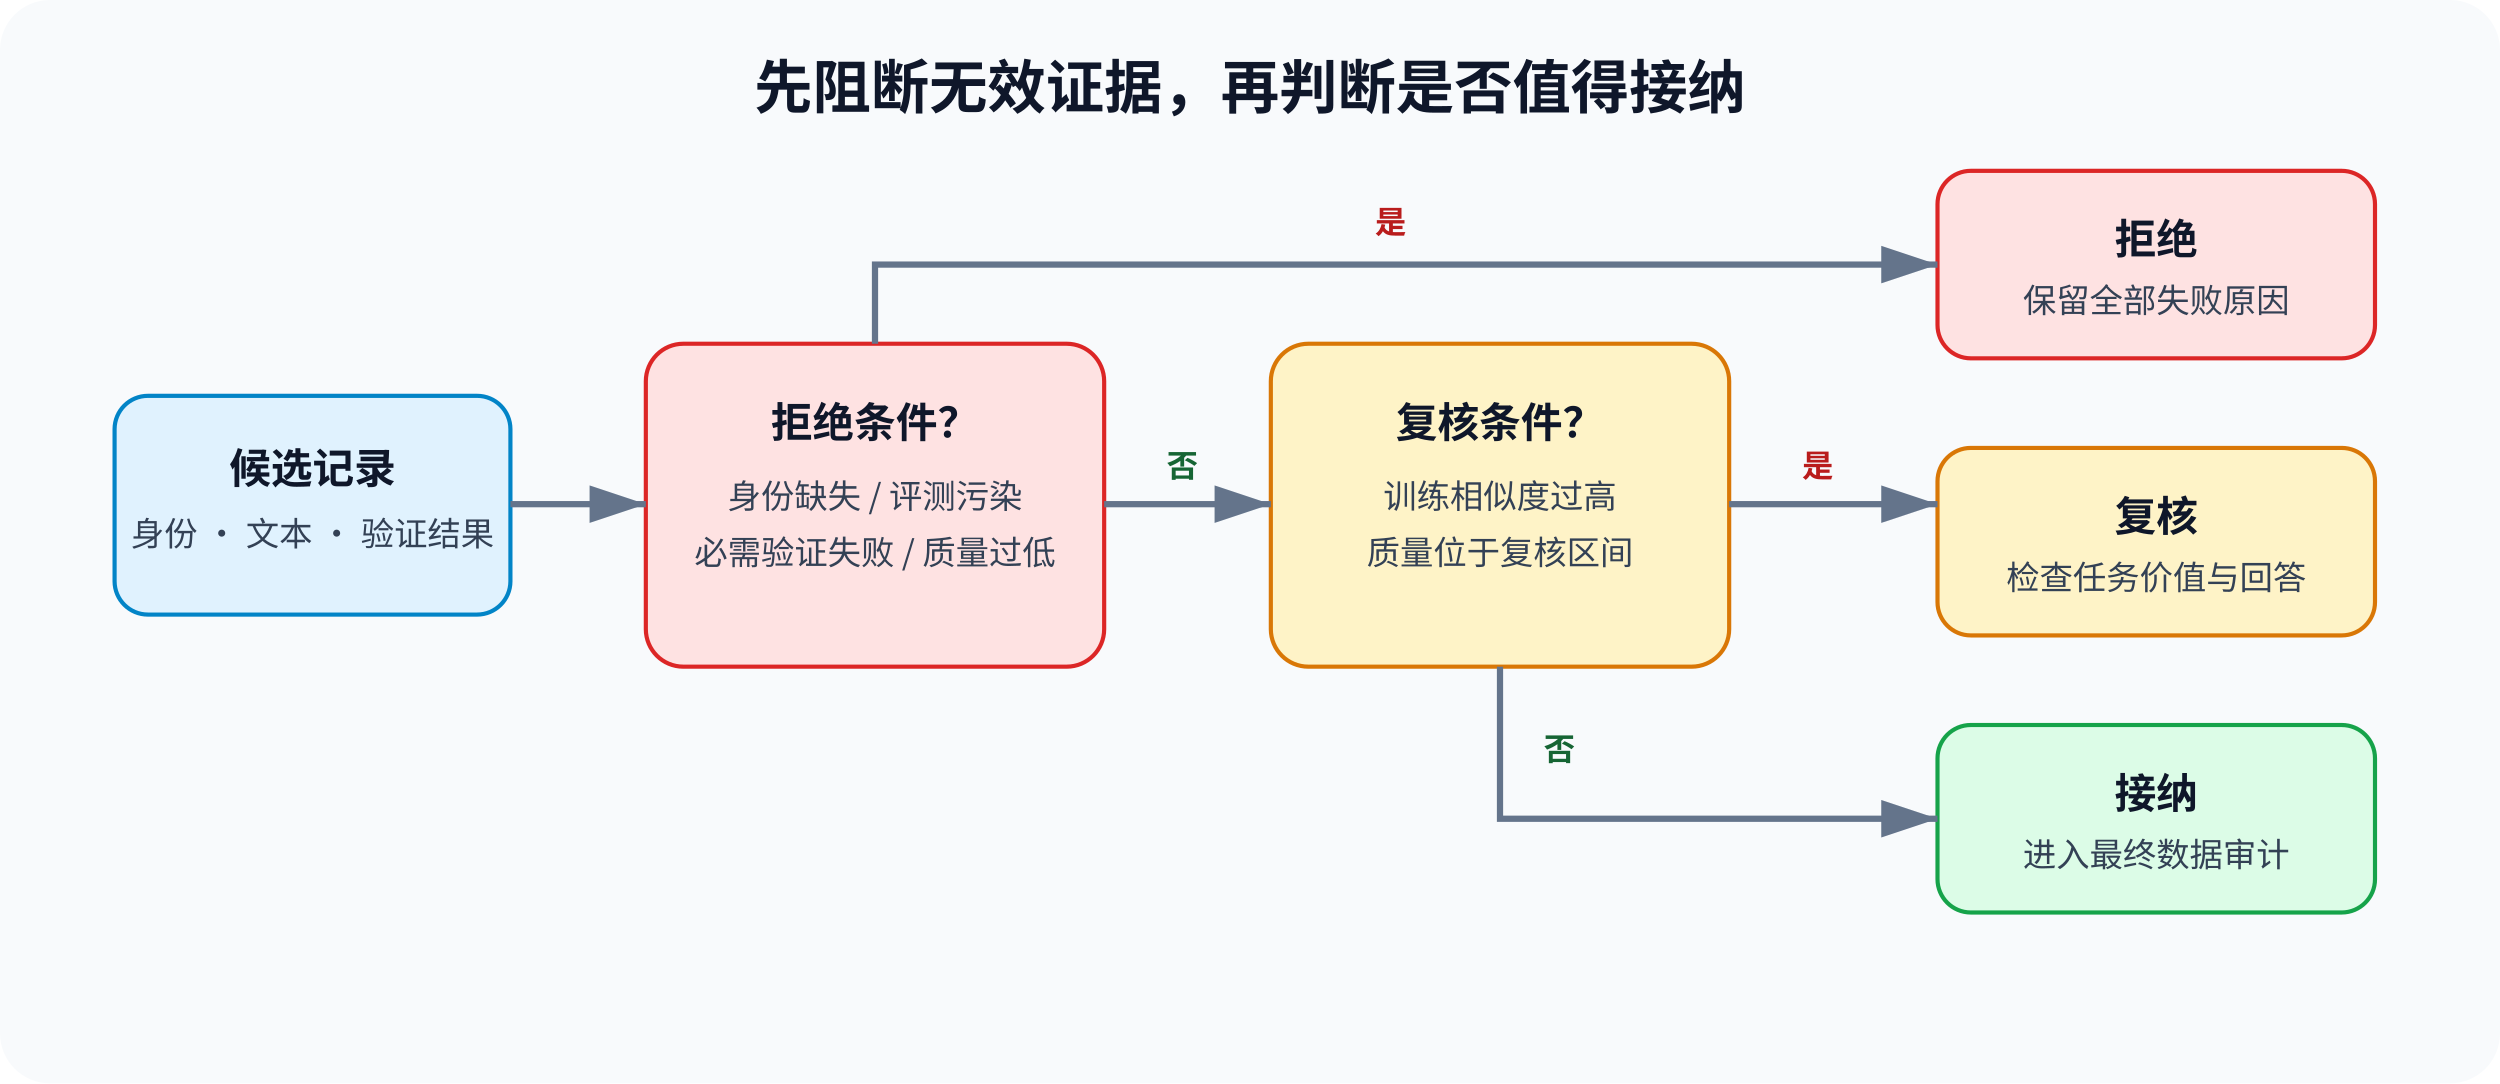
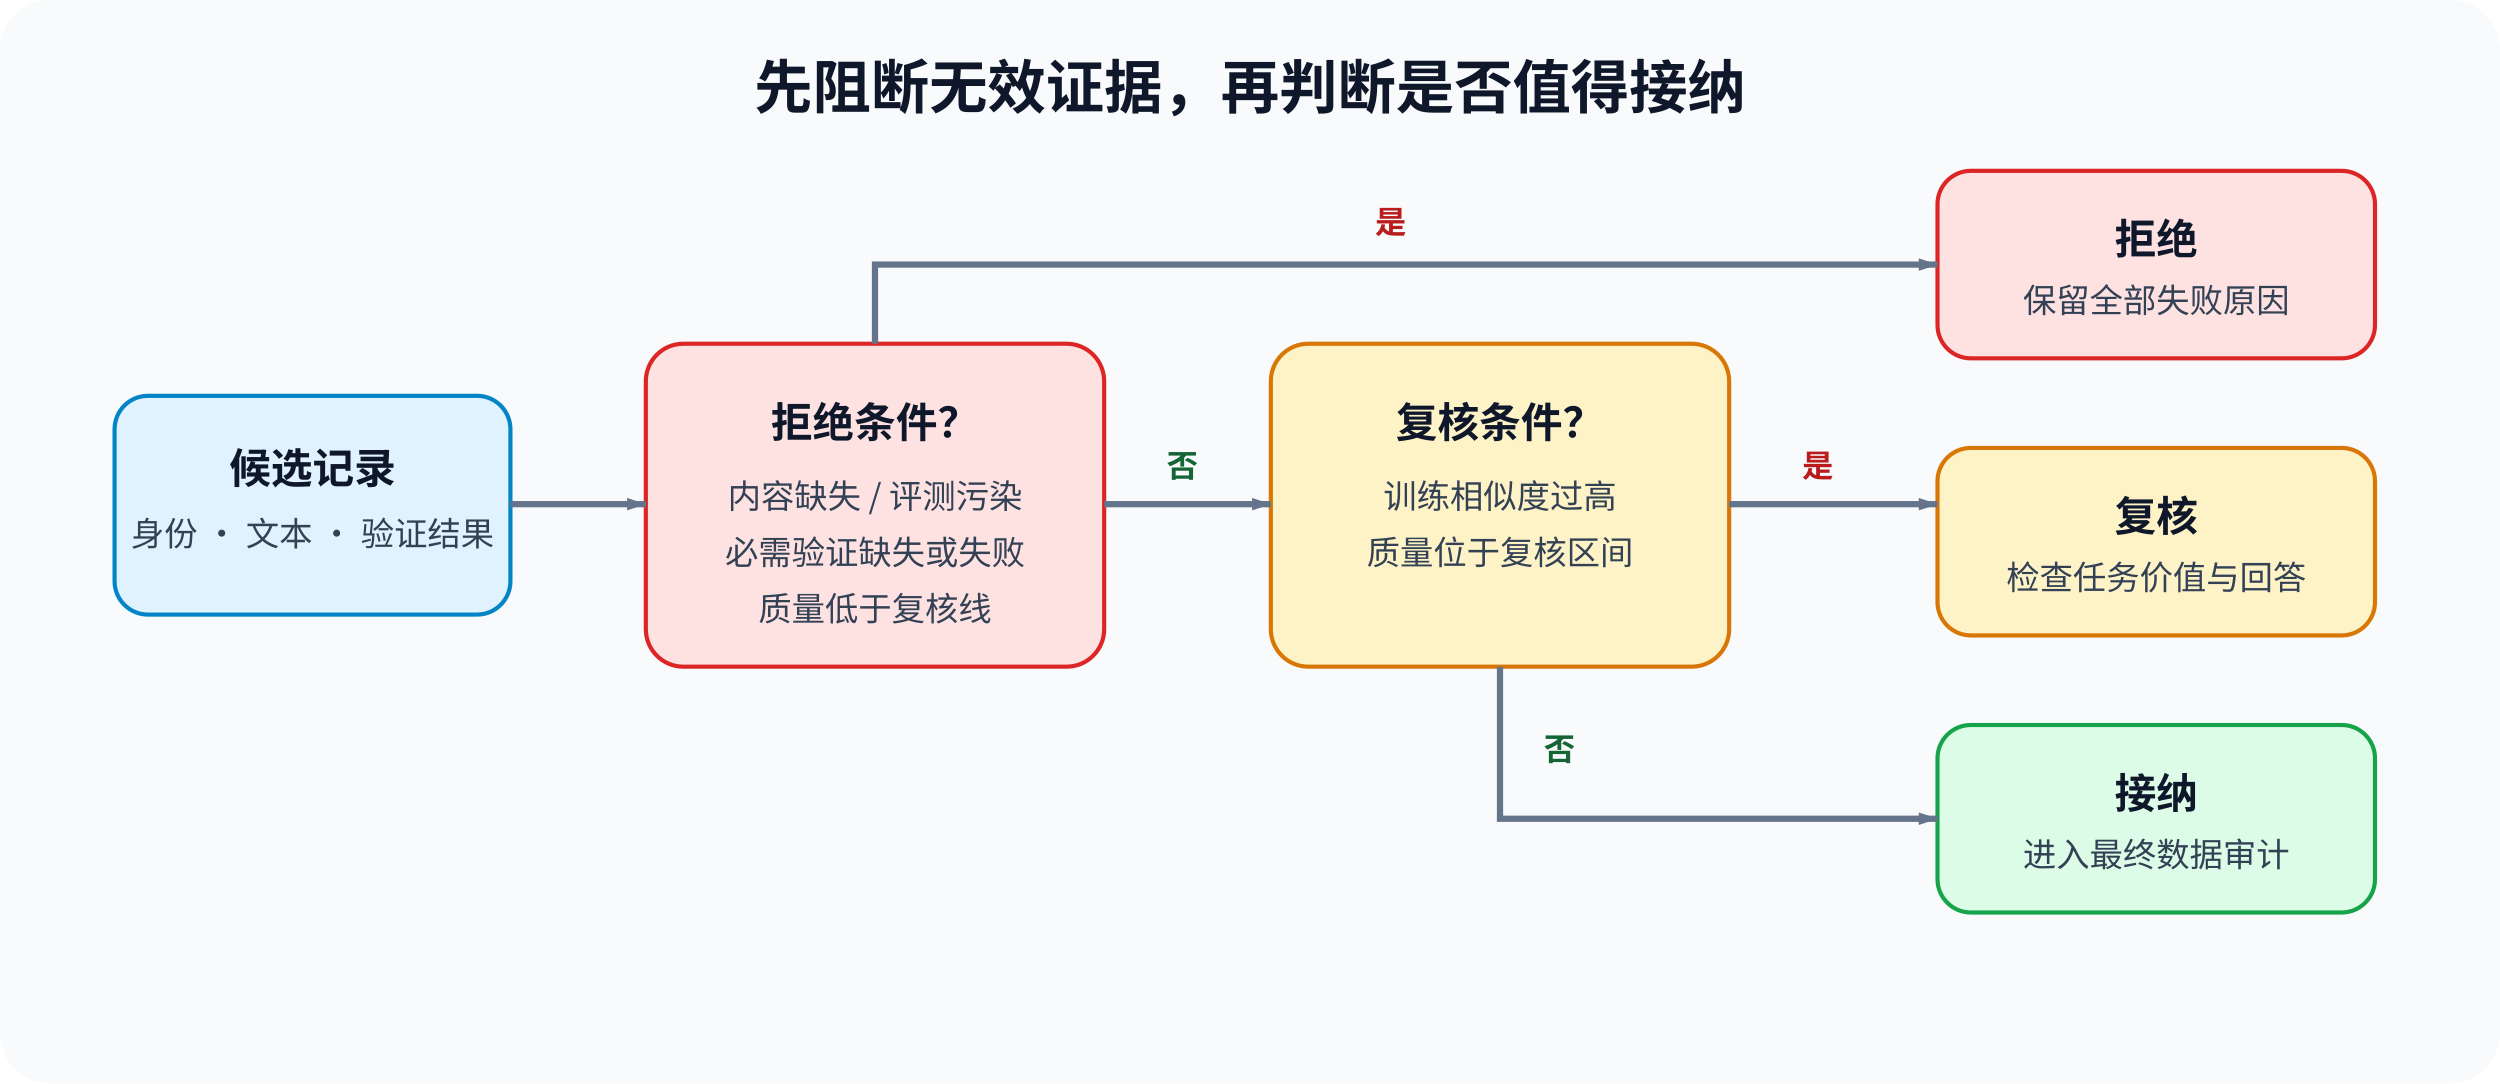
<svg xmlns="http://www.w3.org/2000/svg" width="1200" height="520" viewBox="0 0 1200 520" role="img" aria-labelledby="title desc">
  <defs>
-     <marker id="arrow" markerWidth="10" markerHeight="10" refX="9" refY="3" orient="auto" markerUnits="strokeWidth">
+     <marker id="arrow" markerWidth="8" markerHeight="8" refX="9" refY="3" orient="auto" markerUnits="userSpaceOnUse">
      <path d="M0,0 L0,6 L9,3 z" fill="#64748b" />
    </marker>
    <style>
      text { font-family: "Noto Sans CJK SC", "Microsoft YaHei", sans-serif; fill: #0f172a; }
      .title { font-size: 28px; font-weight: 700; }
      .label { font-size: 20px; font-weight: 700; }
      .body { font-size: 16px; fill: #334155; }
      .edge { stroke: #64748b; stroke-width: 3; fill: none; marker-end: url(#arrow); }
      .yes { font-size: 15px; font-weight: 700; fill: #b91c1c; }
      .no { font-size: 15px; font-weight: 700; fill: #166534; }
    </style>
  </defs>
  <rect width="1200" height="520" rx="24" fill="#f8fafc" />
  <text x="600" y="52" text-anchor="middle" class="title">先阻断无效证据，再判断是否值得接纳</text>
  <rect x="55" y="190" width="190" height="105" rx="16" fill="#e0f2fe" stroke="#0284c7" stroke-width="2" />
  <text x="150" y="232" text-anchor="middle" class="label">候选记录</text>
  <text x="150" y="262" text-anchor="middle" class="body">身份 · 文本 · 验证结果</text>
  <rect x="310" y="165" width="220" height="155" rx="18" fill="#fee2e2" stroke="#dc2626" stroke-width="2" />
  <text x="420" y="210" text-anchor="middle" class="label">拒绝条件？</text>
-   <text x="420" y="244" text-anchor="middle" class="body">身份缺失 / 评测污染</text>
-   <text x="420" y="271" text-anchor="middle" class="body">必需验证失败 / 质量过低</text>
+   <text x="420" y="244" text-anchor="middle" class="body">内容缺失 / 评测污染</text>
+   <text x="420" y="271" text-anchor="middle" class="body">必需验证缺失或失败</text>
+   <text x="420" y="298" text-anchor="middle" class="body">质量低于复核线</text>
  <rect x="610" y="165" width="220" height="155" rx="18" fill="#fef3c7" stroke="#d97706" stroke-width="2" />
  <text x="720" y="210" text-anchor="middle" class="label">复核条件？</text>
  <text x="720" y="244" text-anchor="middle" class="body">训练相似度过高</text>
  <text x="720" y="271" text-anchor="middle" class="body">质量位于复核区间</text>
  <rect x="930" y="82" width="210" height="90" rx="16" fill="#fee2e2" stroke="#dc2626" stroke-width="2" />
  <text x="1035" y="122" text-anchor="middle" class="label">拒绝</text>
  <text x="1035" y="150" text-anchor="middle" class="body">保留全部失败原因</text>
  <rect x="930" y="215" width="210" height="90" rx="16" fill="#fef3c7" stroke="#d97706" stroke-width="2" />
  <text x="1035" y="255" text-anchor="middle" class="label">复核</text>
  <text x="1035" y="283" text-anchor="middle" class="body">检查任务价值与回答</text>
  <rect x="930" y="348" width="210" height="90" rx="16" fill="#dcfce7" stroke="#16a34a" stroke-width="2" />
  <text x="1035" y="388" text-anchor="middle" class="label">接纳</text>
  <text x="1035" y="416" text-anchor="middle" class="body">进入最终数据审计</text>
  <path d="M245 242 H310" class="edge" />
  <path d="M530 242 H610" class="edge" />
  <path d="M420 165 V127 H930" class="edge" />
  <path d="M830 242 H930" class="edge" />
  <path d="M720 320 V393 H930" class="edge" />
  <text x="660" y="112" class="yes">是</text>
  <text x="560" y="229" class="no">否</text>
  <text x="865" y="229" class="yes">是</text>
  <text x="741" y="365" class="no">否</text>
</svg>
